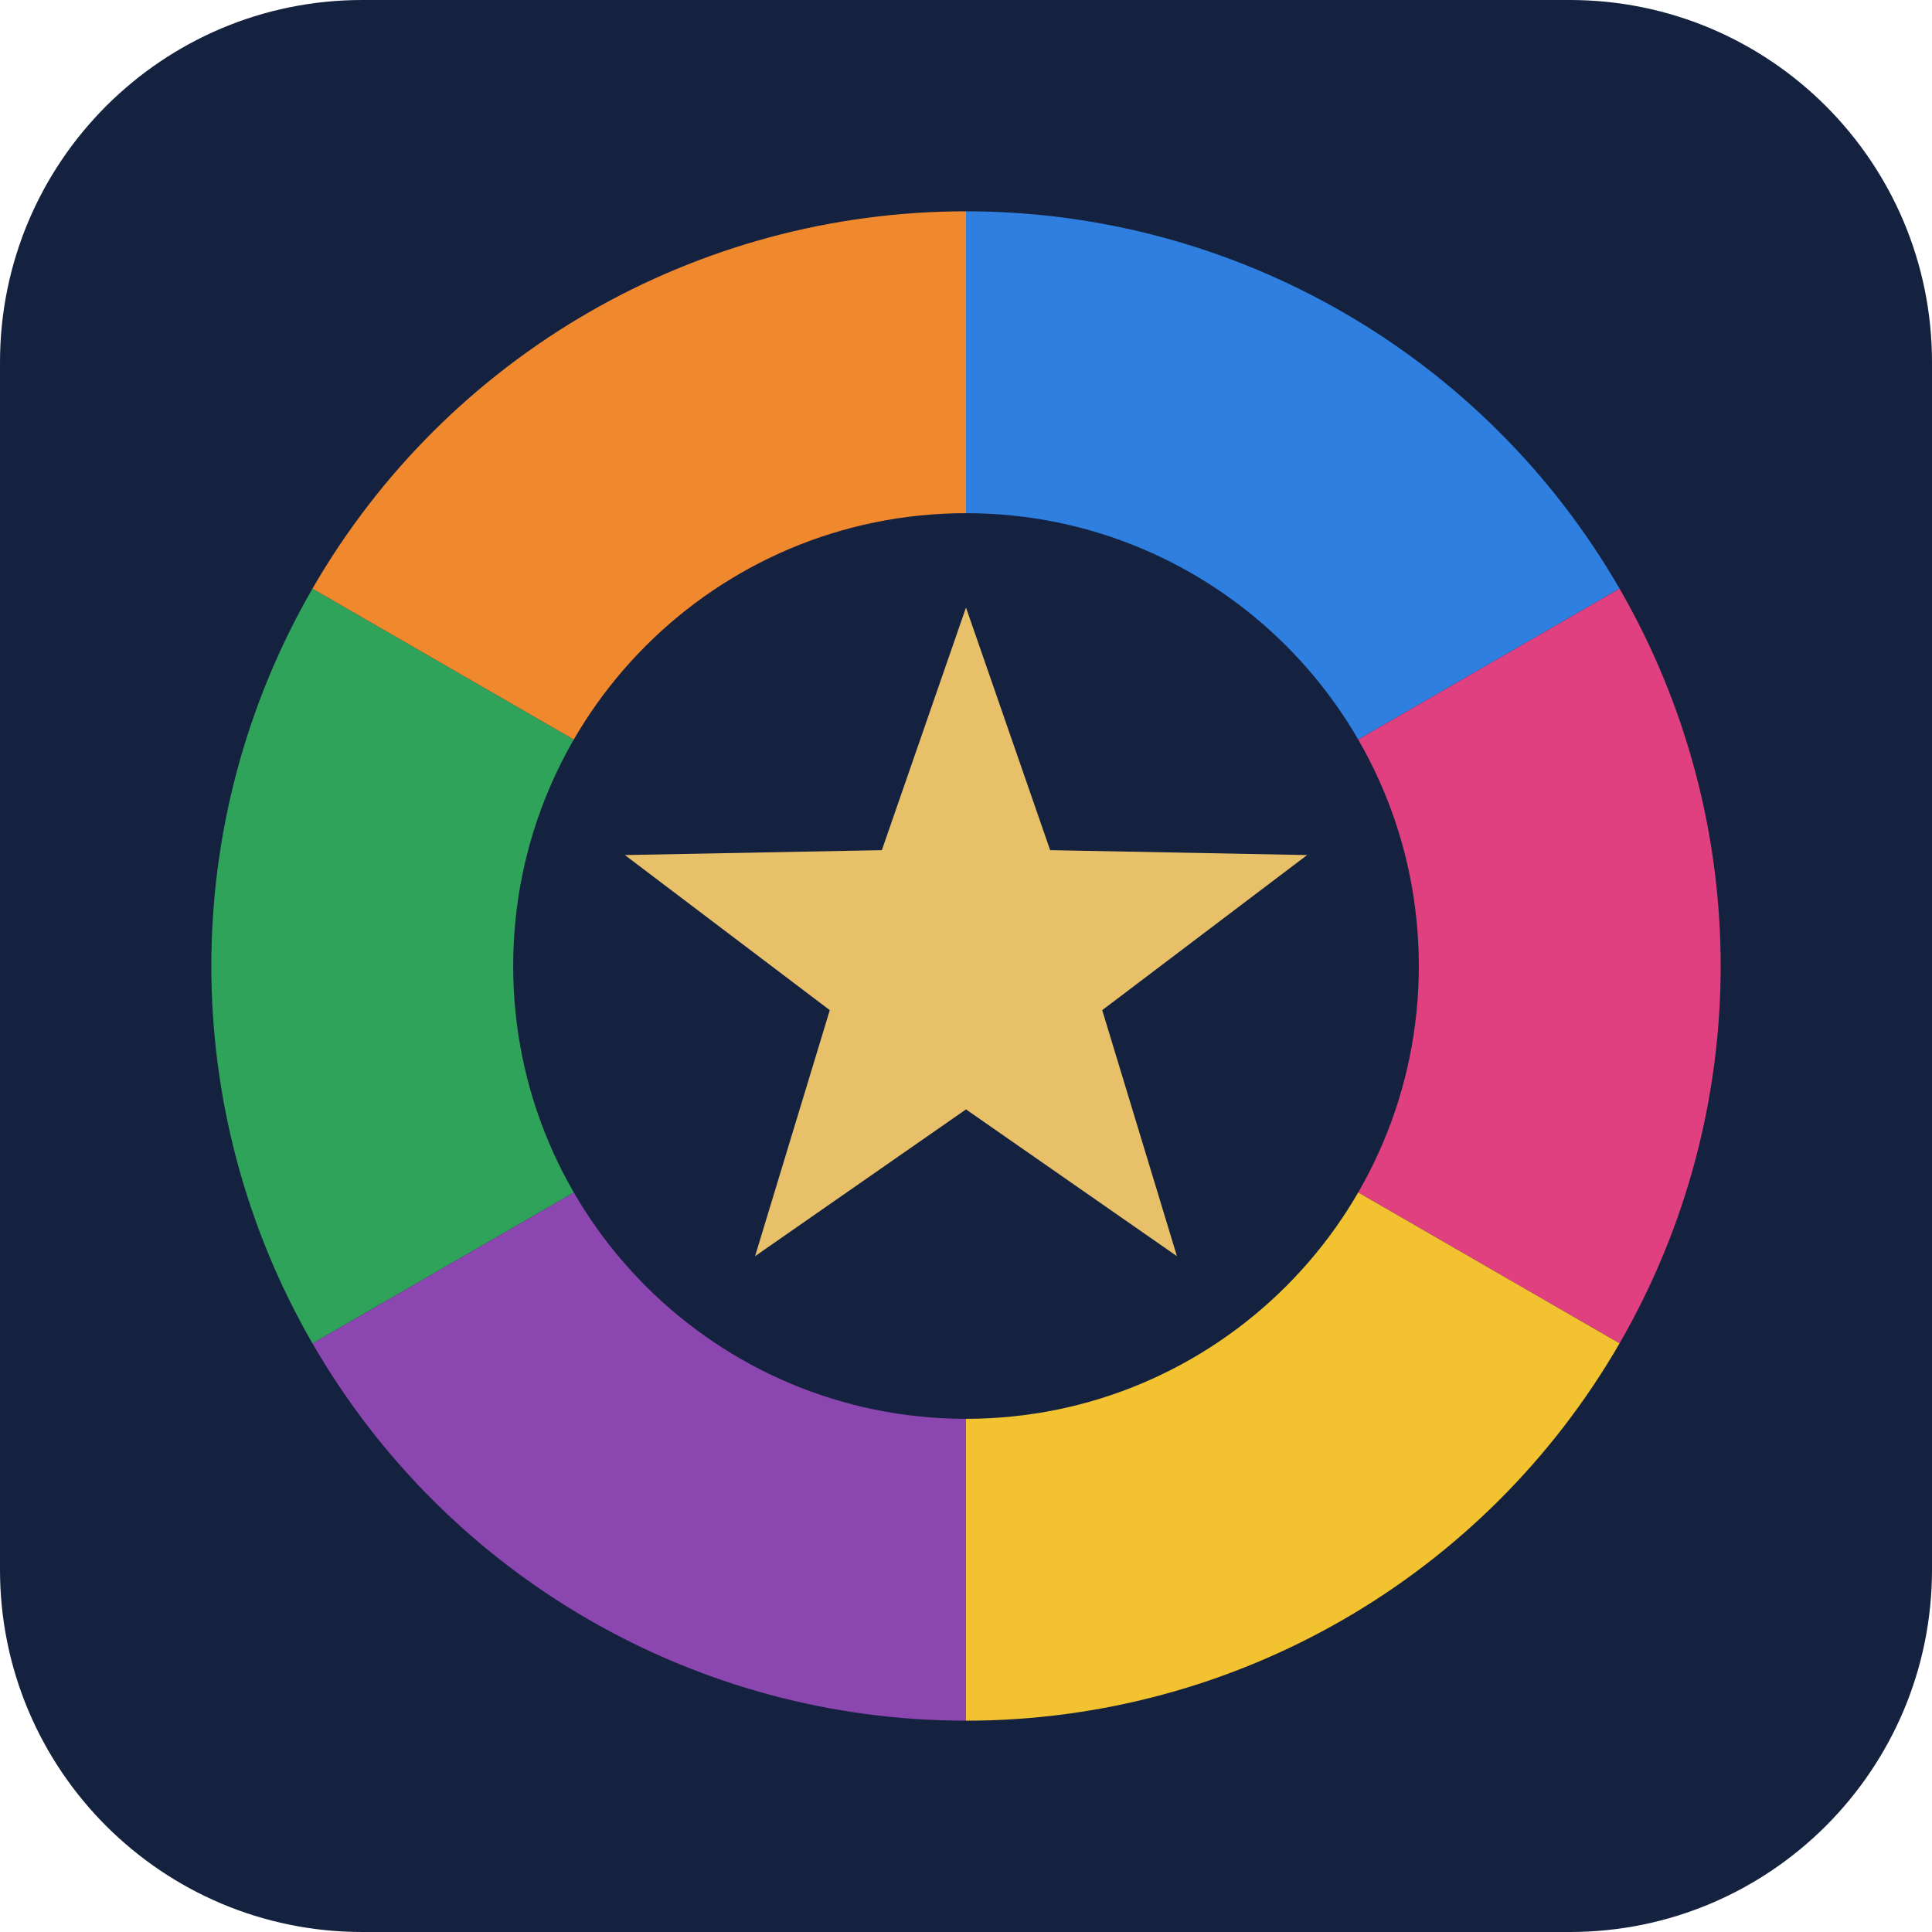
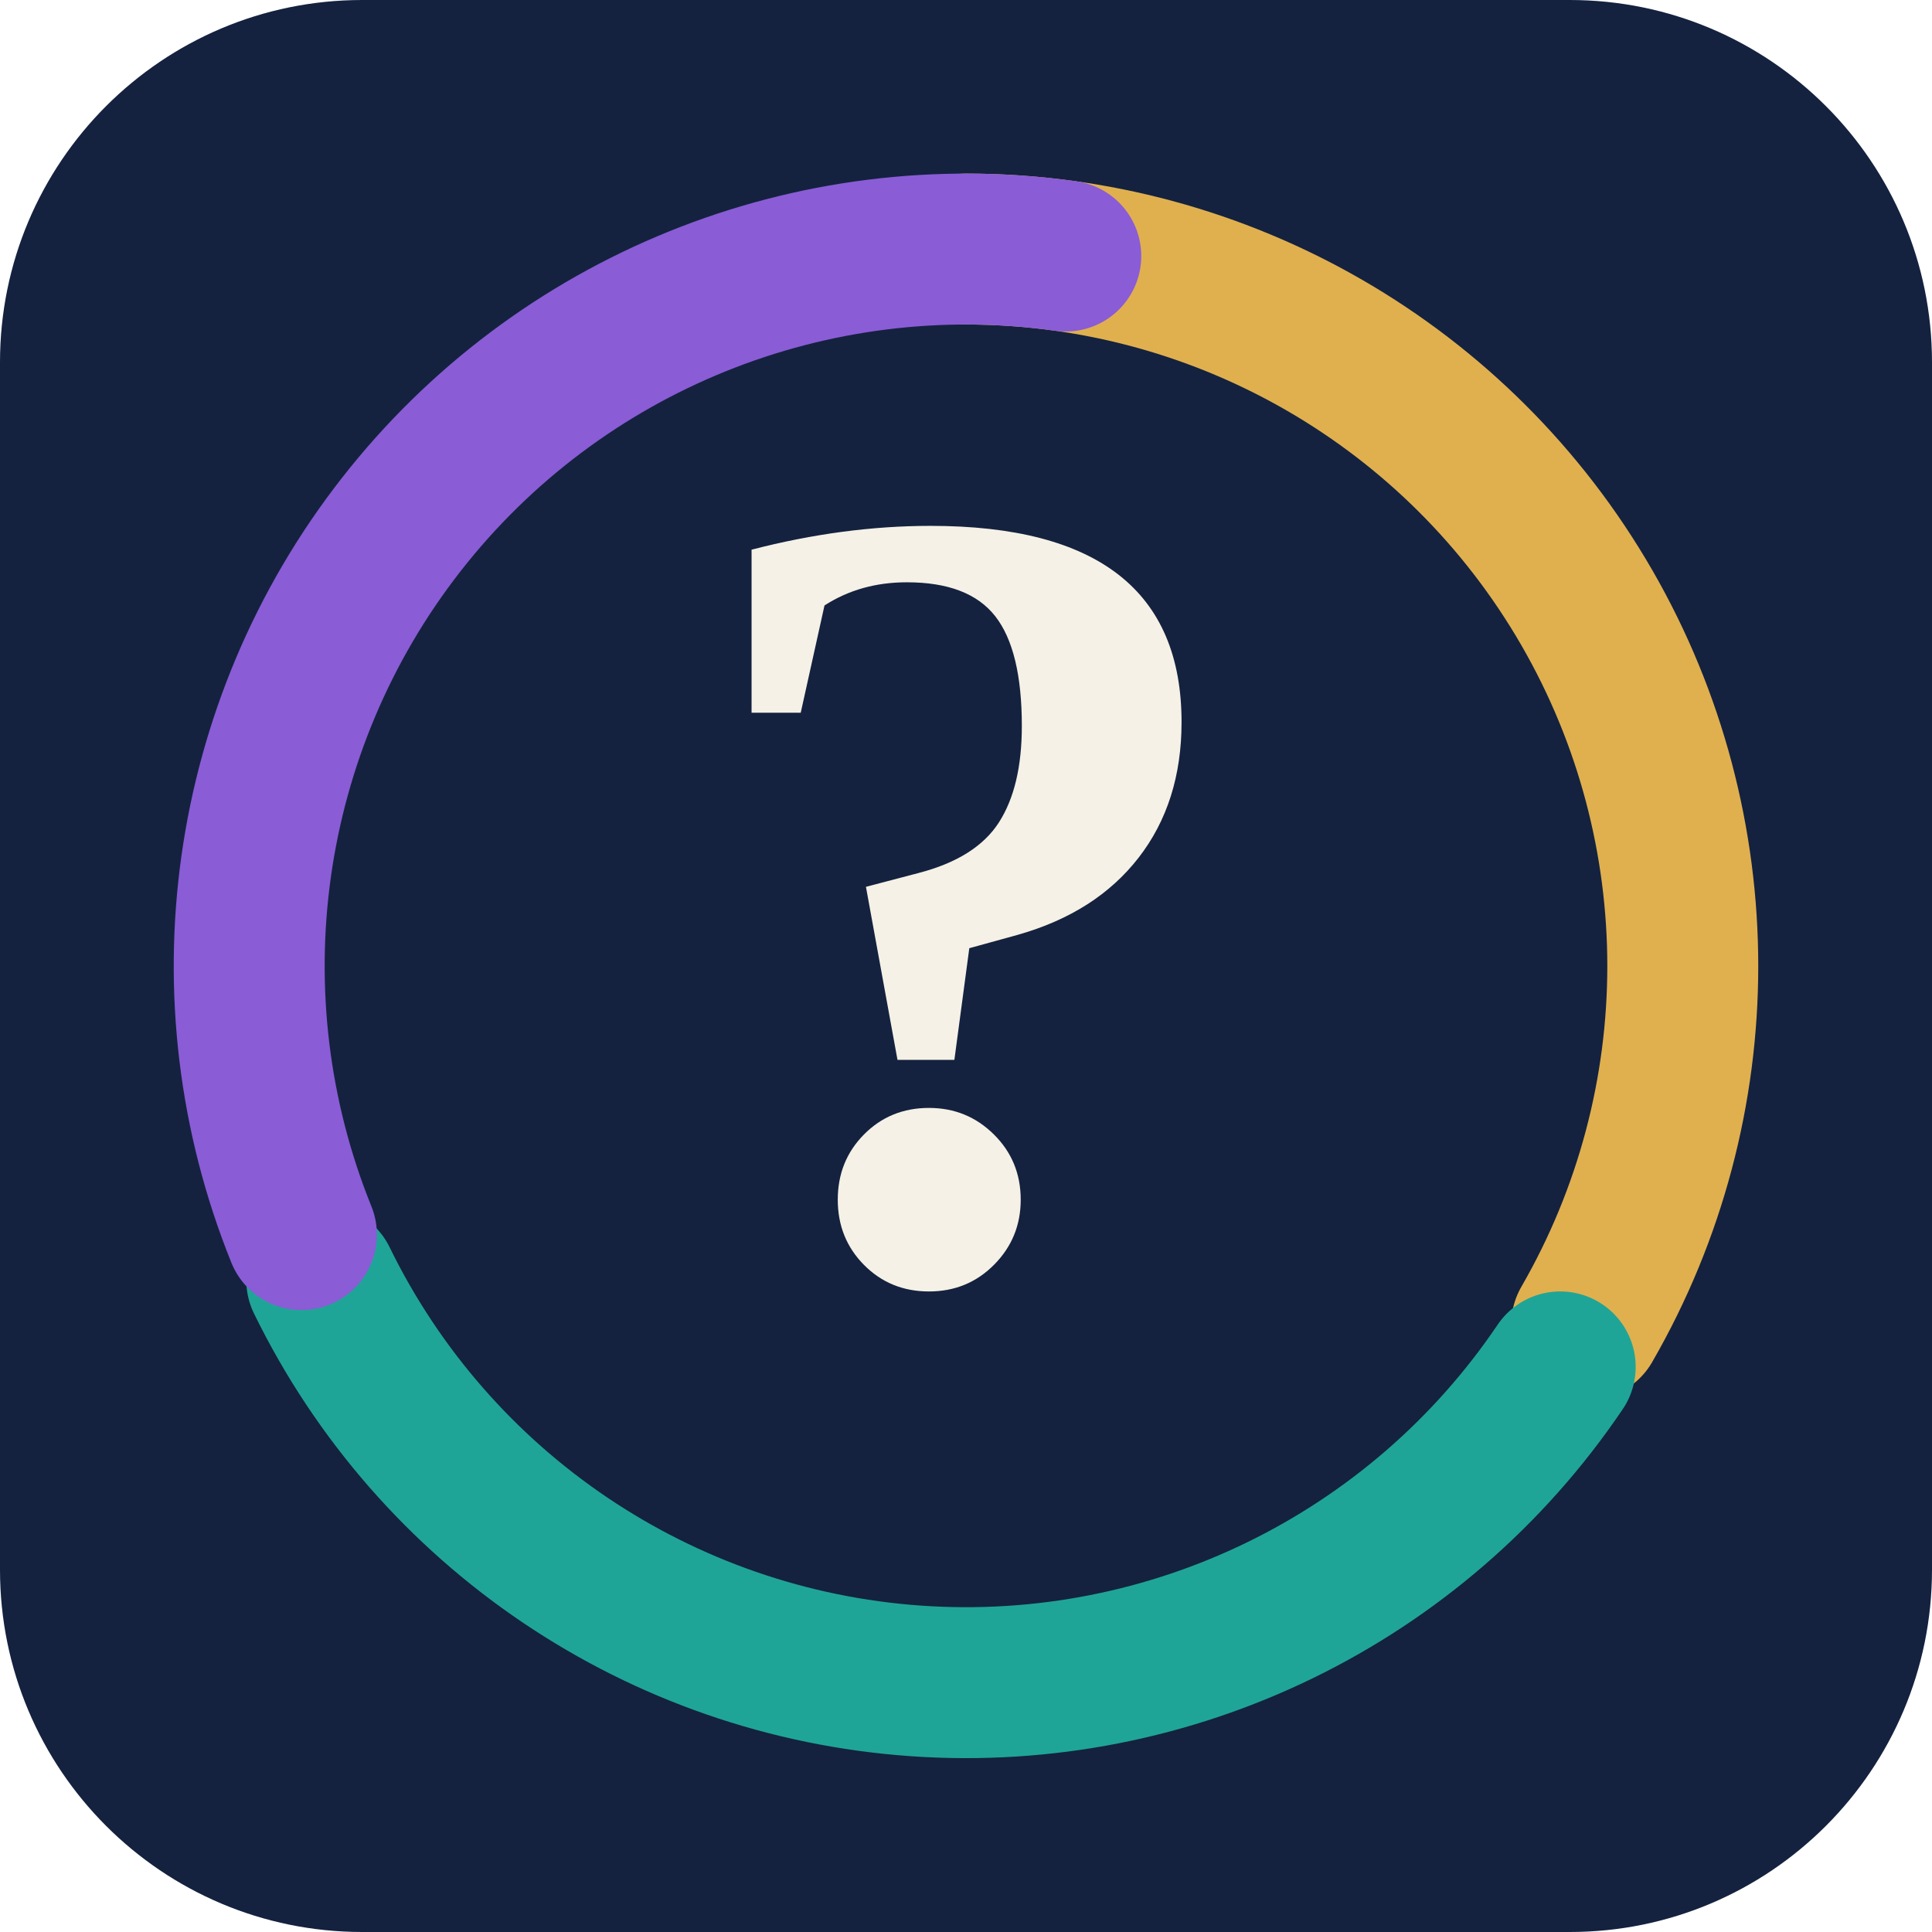
<svg xmlns="http://www.w3.org/2000/svg" viewBox="0 0 512 512">
  <rect width="512" height="512" rx="96" fill="#14223f" />
-   <g transform="translate(256 256)">
-     <path d="M0 0 L0 -200 A200 200 0 0 1 173.2 -100 Z" fill="#2f7fe0" />
-     <path d="M0 0 L173.2 -100 A200 200 0 0 1 173.2 100 Z" fill="#e0407f" />
-     <path d="M0 0 L173.2 100 A200 200 0 0 1 0 200 Z" fill="#f2c230" />
-     <path d="M0 0 L0 200 A200 200 0 0 1 -173.2 100 Z" fill="#8b46b0" />
-     <path d="M0 0 L-173.2 100 A200 200 0 0 1 -173.2 -100 Z" fill="#2fa35a" />
-     <path d="M0 0 L-173.2 -100 A200 200 0 0 1 0 -200 Z" fill="#f0882e" />
-     <circle r="120" fill="#14223f" />
-     <path d="M0 -95 L22.3 -30.7 L90.4 -29.4 L36.1 11.7 L55.9 76.9 L0 38 L-55.9 76.9 L-36.1 11.7 L-90.4 -29.4 L-22.3 -30.7 Z" fill="#e8c06a" />
+   <g transform="translate(256 256)" fill="none" stroke-width="40" stroke-linecap="round">
+     <path d="M0 -190 A190 190 0 0 1 164.5 95" stroke="#e0b04f" />
+     <path d="M164.5 95 A190 190 0 0 1 -164.5 95" stroke="#1fa597" transform="rotate(4)" />
+     <path d="M-164.5 95 A190 190 0 0 1 0 -190" stroke="#8a5cd6" transform="rotate(8)" />
  </g>
+   <text x="256" y="338" text-anchor="middle" font-family="Georgia, 'Times New Roman', serif" font-weight="700" font-size="300" fill="#f5f1e6">?</text>
</svg>
